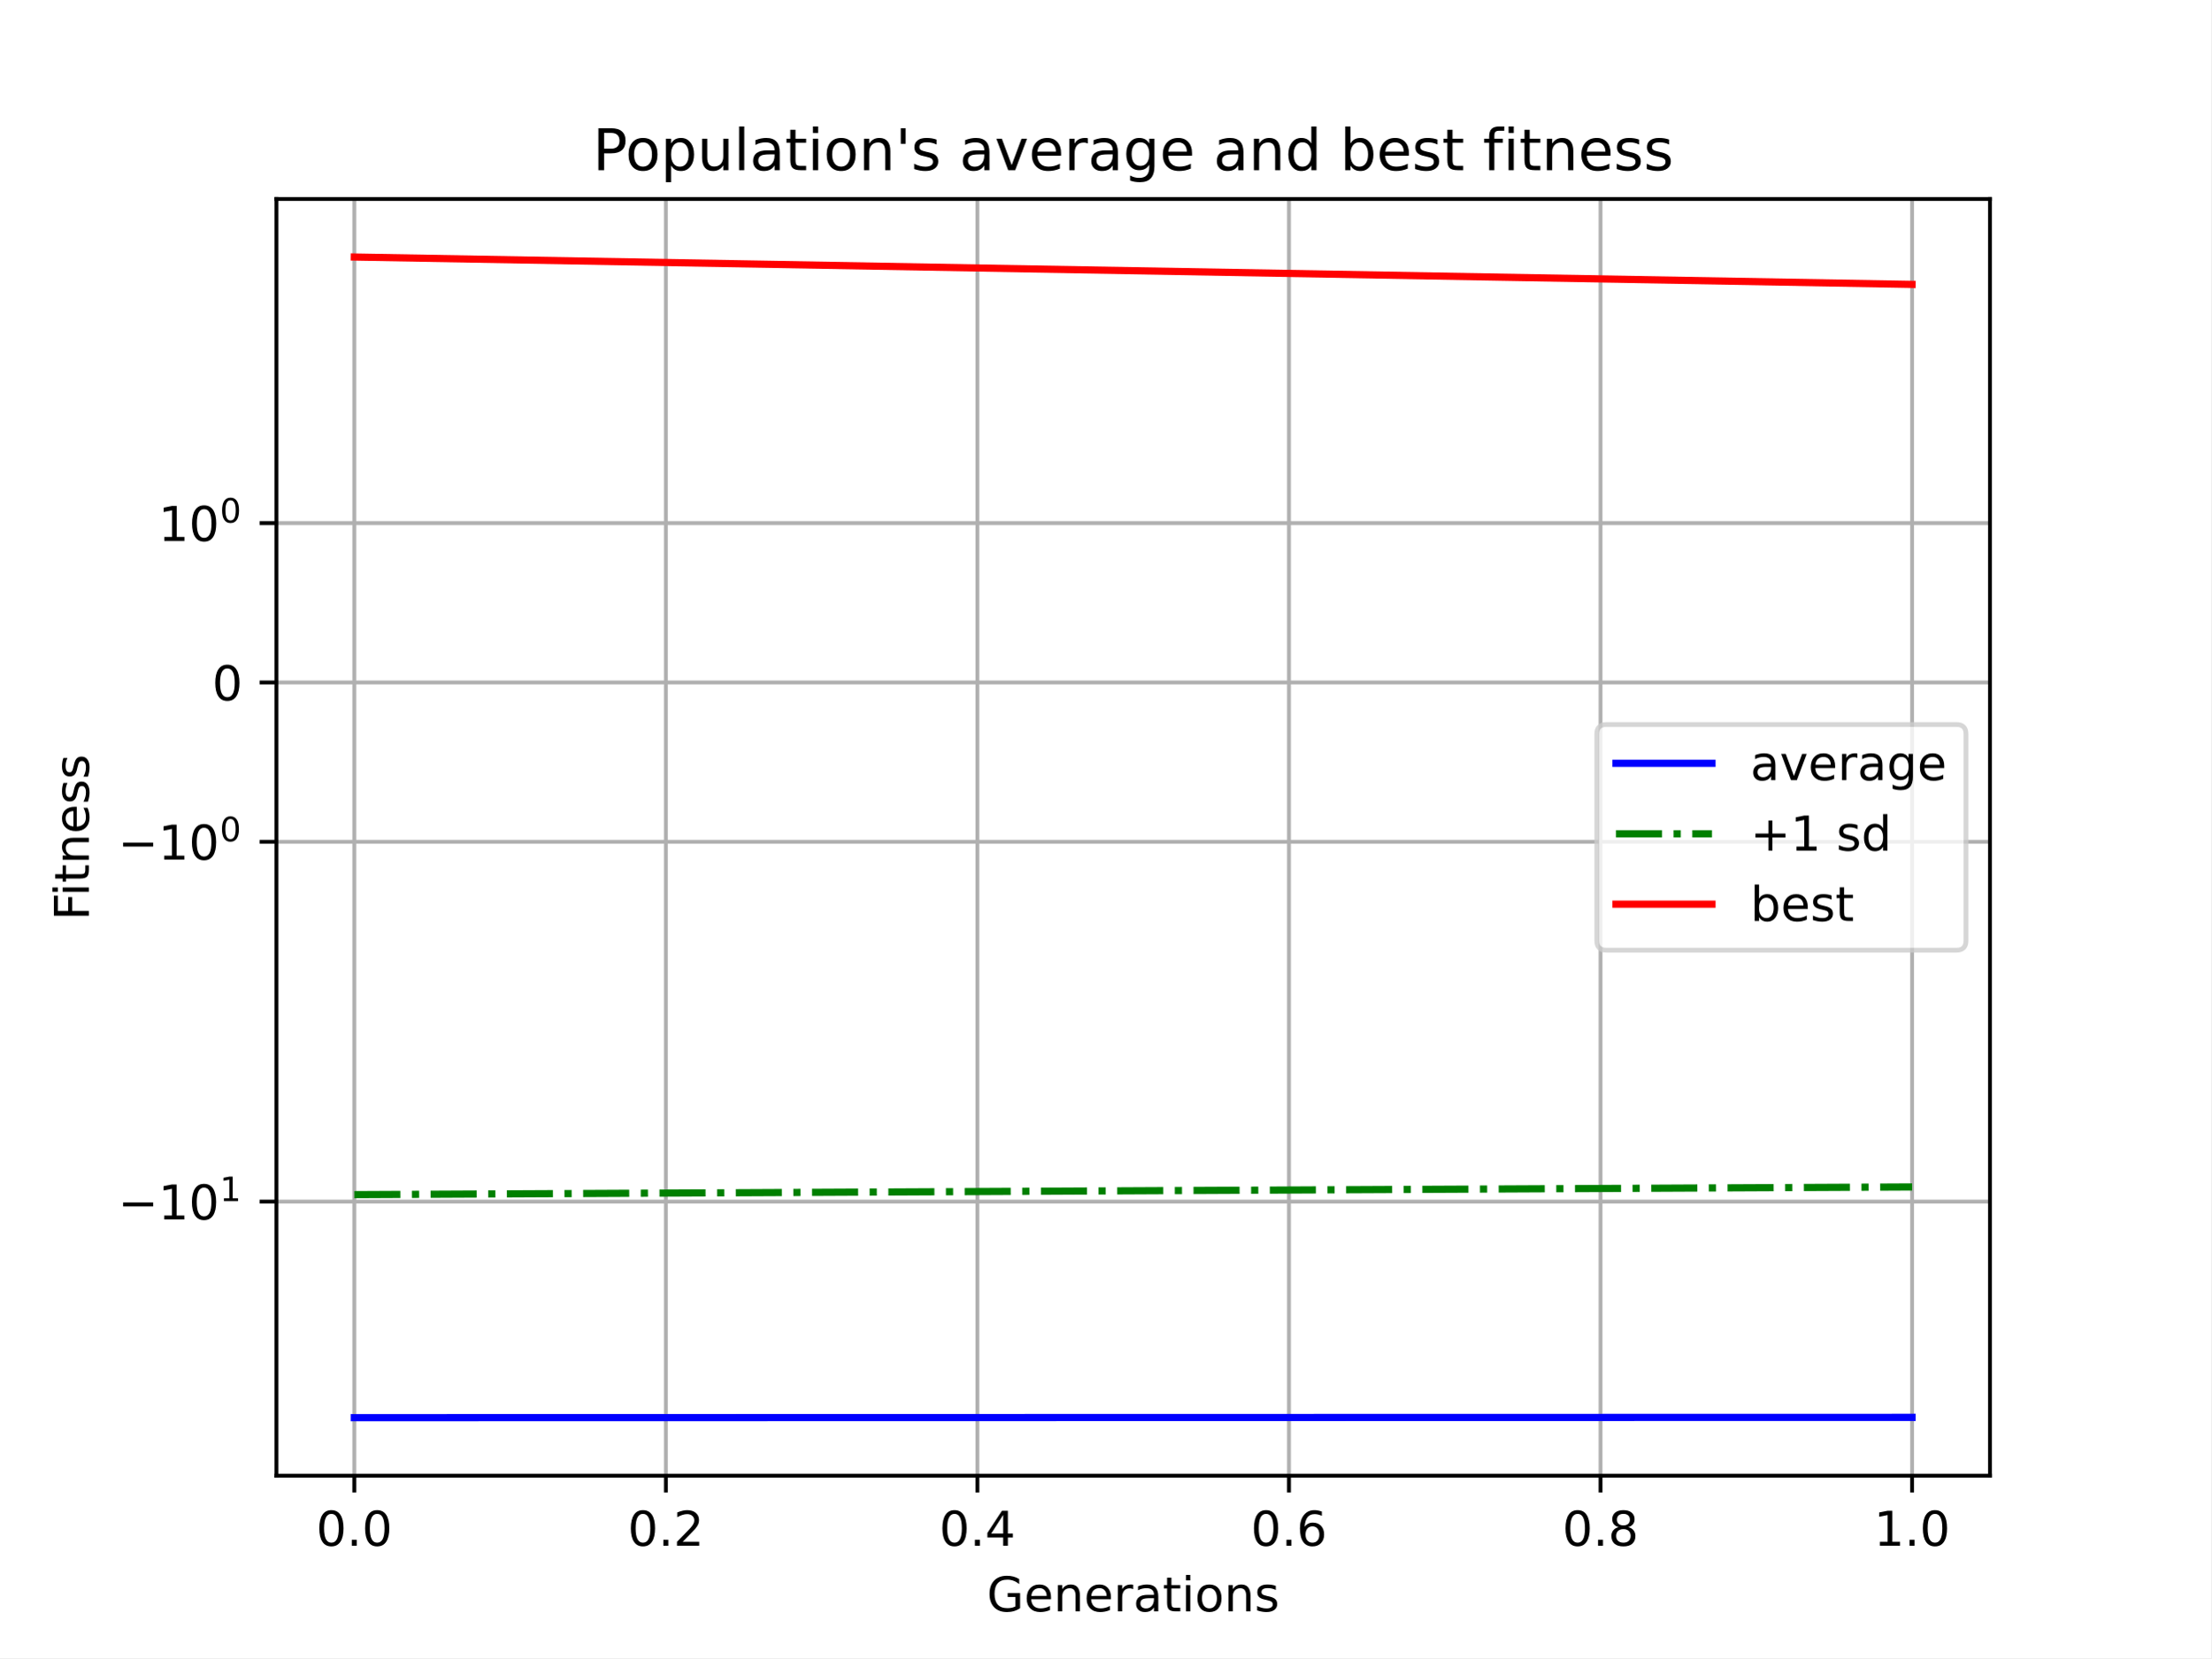
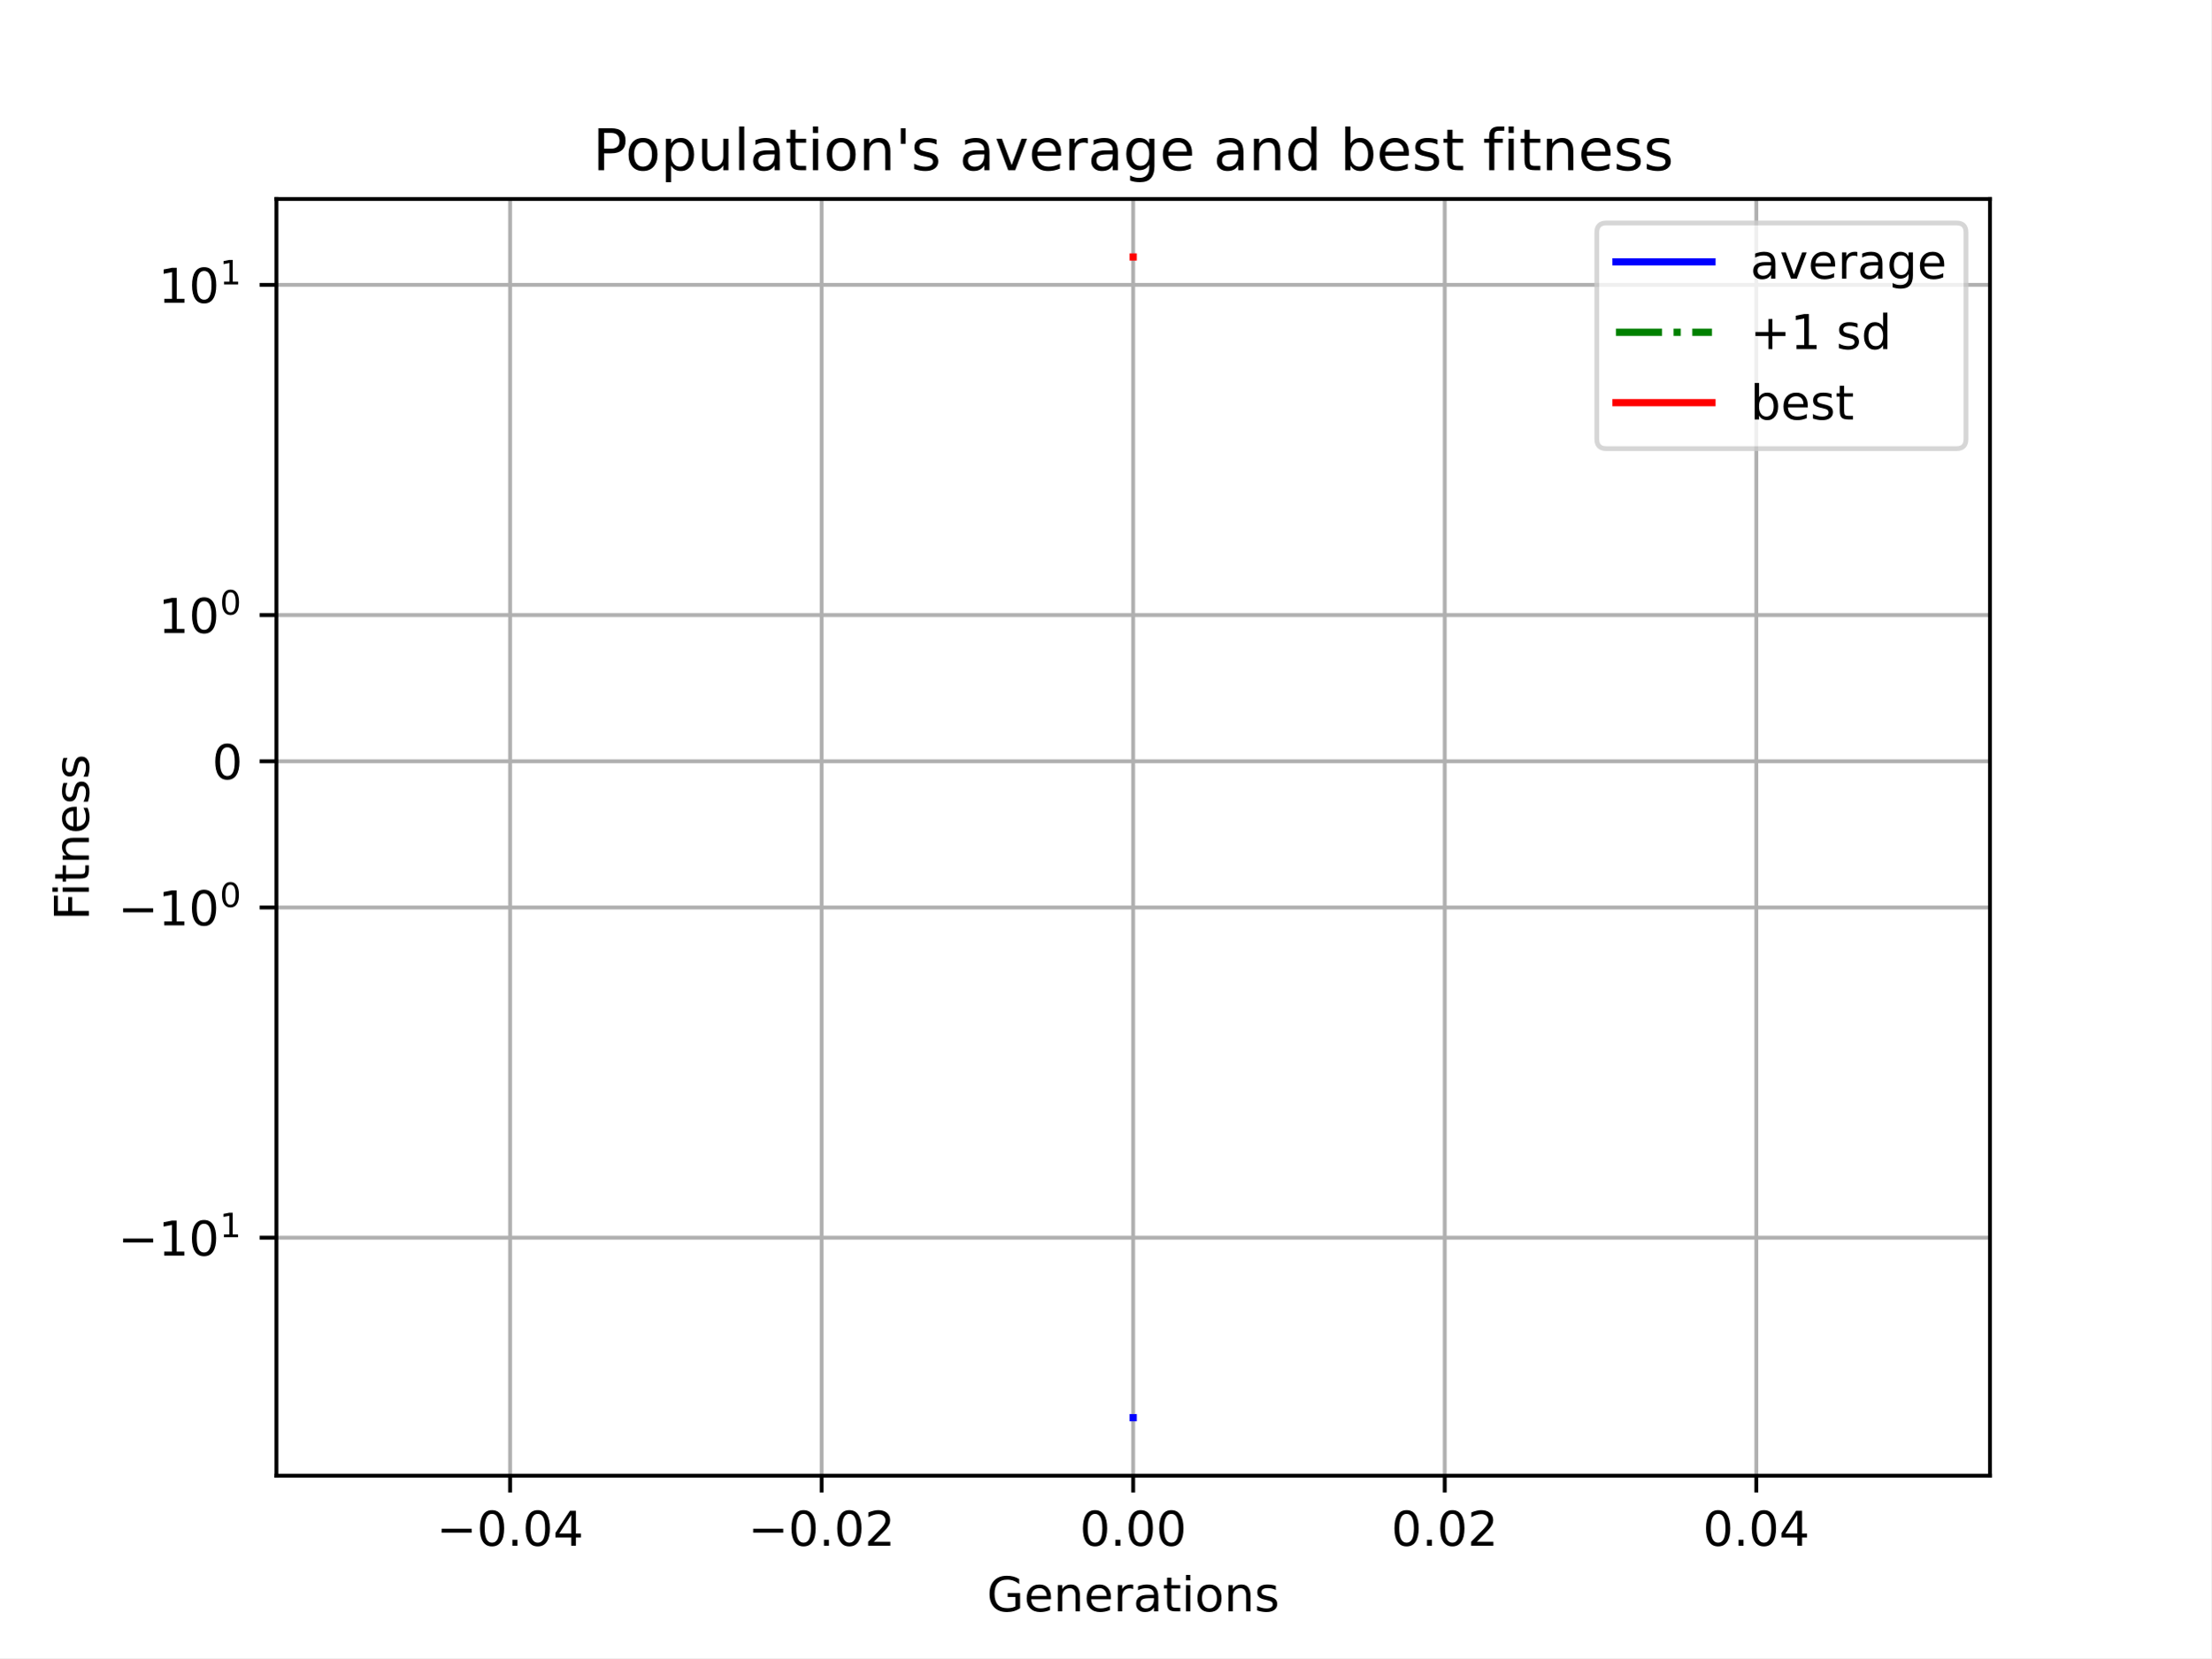
<svg xmlns="http://www.w3.org/2000/svg" xmlns:xlink="http://www.w3.org/1999/xlink" width="460.8pt" height="345.6pt" viewBox="0 0 460.8 345.6" version="1.1">
  <defs>
    <style type="text/css">*{stroke-linejoin: round; stroke-linecap: butt}</style>
  </defs>
  <g id="figure_1">
    <g id="patch_1">
      <path d="M 0 345.6  L 460.8 345.6  L 460.8 0  L 0 0  z " style="fill: #ffffff" />
    </g>
    <g id="axes_1">
      <g id="patch_2">
        <path d="M 57.6 307.584  L 414.72 307.584  L 414.72 41.472  L 57.6 41.472  z " style="fill: #ffffff" />
      </g>
      <g id="matplotlib.axis_1">
        <g id="xtick_1">
          <g id="line2d_1">
-             <path d="M 73.833 307.584  L 73.833 41.472  " clip-path="url(#p01ffe145da)" style="fill: none; stroke: #b0b0b0; stroke-width: 0.8; stroke-linecap: square" />
+             <path d="M 106.298 307.584  L 106.298 41.472  " clip-path="url(#p9c4b7f0f1d)" style="fill: none; stroke: #b0b0b0; stroke-width: 0.8; stroke-linecap: square" />
          </g>
          <g id="line2d_2">
            <defs>
-               <path id="mf931f9472b" d="M 0 0  L 0 3.5  " style="stroke: #000000; stroke-width: 0.8" />
-             </defs>
-             <g>
-               <use xlink:href="#mf931f9472b" x="73.833" y="307.584" style="stroke: #000000; stroke-width: 0.8" />
+               <path id="m806c9dfb87" d="M 0 0  L 0 3.5  " style="stroke: #000000; stroke-width: 0.8" />
+             </defs>
+             <g>
+               <use xlink:href="#m806c9dfb87" x="106.298" y="307.584" style="stroke: #000000; stroke-width: 0.8" />
            </g>
          </g>
          <g id="text_1">
-             <g transform="translate(65.88116 322.1824)scale(0.1 -0.1)">
+             <g transform="translate(90.97553 322.1824)scale(0.1 -0.1)">
              <defs>
+                 <path id="DejaVuSans-2212" d="M 678 2272  L 4684 2272  L 4684 1741  L 678 1741  L 678 2272  z " transform="scale(0.015625)" />
                <path id="DejaVuSans-30" d="M 2034 4250  Q 1547 4250 1301 3770  Q 1056 3291 1056 2328  Q 1056 1369 1301 889  Q 1547 409 2034 409  Q 2525 409 2770 889  Q 3016 1369 3016 2328  Q 3016 3291 2770 3770  Q 2525 4250 2034 4250  z M 2034 4750  Q 2819 4750 3233 4129  Q 3647 3509 3647 2328  Q 3647 1150 3233 529  Q 2819 -91 2034 -91  Q 1250 -91 836 529  Q 422 1150 422 2328  Q 422 3509 836 4129  Q 1250 4750 2034 4750  z " transform="scale(0.015625)" />
                <path id="DejaVuSans-2e" d="M 684 794  L 1344 794  L 1344 0  L 684 0  L 684 794  z " transform="scale(0.015625)" />
+                 <path id="DejaVuSans-34" d="M 2419 4116  L 825 1625  L 2419 1625  L 2419 4116  z M 2253 4666  L 3047 4666  L 3047 1625  L 3713 1625  L 3713 1100  L 3047 1100  L 3047 0  L 2419 0  L 2419 1100  L 313 1100  L 313 1709  L 2253 4666  z " transform="scale(0.015625)" />
              </defs>
+               <use xlink:href="#DejaVuSans-2212" />
+               <use xlink:href="#DejaVuSans-30" x="83.789" />
+               <use xlink:href="#DejaVuSans-2e" x="147.412" />
+               <use xlink:href="#DejaVuSans-30" x="179.199" />
+               <use xlink:href="#DejaVuSans-34" x="242.822" />
+             </g>
+           </g>
+         </g>
+         <g id="xtick_2">
+           <g id="line2d_3">
+             <path d="M 171.229 307.584  L 171.229 41.472  " clip-path="url(#p9c4b7f0f1d)" style="fill: none; stroke: #b0b0b0; stroke-width: 0.8; stroke-linecap: square" />
+           </g>
+           <g id="line2d_4">
+             <g>
+               <use xlink:href="#m806c9dfb87" x="171.229" y="307.584" style="stroke: #000000; stroke-width: 0.8" />
+             </g>
+           </g>
+           <g id="text_2">
+             <g transform="translate(155.9064 322.1824)scale(0.1 -0.1)">
+               <defs>
+                 <path id="DejaVuSans-32" d="M 1228 531  L 3431 531  L 3431 0  L 469 0  L 469 531  Q 828 903 1448 1529  Q 2069 2156 2228 2338  Q 2531 2678 2651 2914  Q 2772 3150 2772 3378  Q 2772 3750 2511 3984  Q 2250 4219 1831 4219  Q 1534 4219 1204 4116  Q 875 4013 500 3803  L 500 4441  Q 881 4594 1212 4672  Q 1544 4750 1819 4750  Q 2544 4750 2975 4387  Q 3406 4025 3406 3419  Q 3406 3131 3298 2873  Q 3191 2616 2906 2266  Q 2828 2175 2409 1742  Q 1991 1309 1228 531  z " transform="scale(0.015625)" />
+               </defs>
+               <use xlink:href="#DejaVuSans-2212" />
+               <use xlink:href="#DejaVuSans-30" x="83.789" />
+               <use xlink:href="#DejaVuSans-2e" x="147.412" />
+               <use xlink:href="#DejaVuSans-30" x="179.199" />
+               <use xlink:href="#DejaVuSans-32" x="242.822" />
+             </g>
+           </g>
+         </g>
+         <g id="xtick_3">
+           <g id="line2d_5">
+             <path d="M 236.16 307.584  L 236.16 41.472  " clip-path="url(#p9c4b7f0f1d)" style="fill: none; stroke: #b0b0b0; stroke-width: 0.8; stroke-linecap: square" />
+           </g>
+           <g id="line2d_6">
+             <g>
+               <use xlink:href="#m806c9dfb87" x="236.16" y="307.584" style="stroke: #000000; stroke-width: 0.8" />
+             </g>
+           </g>
+           <g id="text_3">
+             <g transform="translate(225.0272 322.1824)scale(0.1 -0.1)">
              <use xlink:href="#DejaVuSans-30" />
              <use xlink:href="#DejaVuSans-2e" x="63.623" />
              <use xlink:href="#DejaVuSans-30" x="95.41" />
-             </g>
-           </g>
-         </g>
-         <g id="xtick_2">
-           <g id="line2d_3">
-             <path d="M 138.764 307.584  L 138.764 41.472  " clip-path="url(#p01ffe145da)" style="fill: none; stroke: #b0b0b0; stroke-width: 0.8; stroke-linecap: square" />
-           </g>
-           <g id="line2d_4">
-             <g>
-               <use xlink:href="#mf931f9472b" x="138.764" y="307.584" style="stroke: #000000; stroke-width: 0.8" />
-             </g>
-           </g>
-           <g id="text_2">
-             <g transform="translate(130.8121 322.1824)scale(0.1 -0.1)">
-               <defs>
-                 <path id="DejaVuSans-32" d="M 1228 531  L 3431 531  L 3431 0  L 469 0  L 469 531  Q 828 903 1448 1529  Q 2069 2156 2228 2338  Q 2531 2678 2651 2914  Q 2772 3150 2772 3378  Q 2772 3750 2511 3984  Q 2250 4219 1831 4219  Q 1534 4219 1204 4116  Q 875 4013 500 3803  L 500 4441  Q 881 4594 1212 4672  Q 1544 4750 1819 4750  Q 2544 4750 2975 4387  Q 3406 4025 3406 3419  Q 3406 3131 3298 2873  Q 3191 2616 2906 2266  Q 2828 2175 2409 1742  Q 1991 1309 1228 531  z " transform="scale(0.015625)" />
-               </defs>
+               <use xlink:href="#DejaVuSans-30" x="159.033" />
+             </g>
+           </g>
+         </g>
+         <g id="xtick_4">
+           <g id="line2d_7">
+             <path d="M 301.091 307.584  L 301.091 41.472  " clip-path="url(#p9c4b7f0f1d)" style="fill: none; stroke: #b0b0b0; stroke-width: 0.8; stroke-linecap: square" />
+           </g>
+           <g id="line2d_8">
+             <g>
+               <use xlink:href="#m806c9dfb87" x="301.091" y="307.584" style="stroke: #000000; stroke-width: 0.8" />
+             </g>
+           </g>
+           <g id="text_4">
+             <g transform="translate(289.9581 322.1824)scale(0.1 -0.1)">
              <use xlink:href="#DejaVuSans-30" />
              <use xlink:href="#DejaVuSans-2e" x="63.623" />
-               <use xlink:href="#DejaVuSans-32" x="95.41" />
-             </g>
-           </g>
-         </g>
-         <g id="xtick_3">
-           <g id="line2d_5">
-             <path d="M 203.695 307.584  L 203.695 41.472  " clip-path="url(#p01ffe145da)" style="fill: none; stroke: #b0b0b0; stroke-width: 0.8; stroke-linecap: square" />
-           </g>
-           <g id="line2d_6">
-             <g>
-               <use xlink:href="#mf931f9472b" x="203.695" y="307.584" style="stroke: #000000; stroke-width: 0.8" />
-             </g>
-           </g>
-           <g id="text_3">
-             <g transform="translate(195.743 322.1824)scale(0.1 -0.1)">
-               <defs>
-                 <path id="DejaVuSans-34" d="M 2419 4116  L 825 1625  L 2419 1625  L 2419 4116  z M 2253 4666  L 3047 4666  L 3047 1625  L 3713 1625  L 3713 1100  L 3047 1100  L 3047 0  L 2419 0  L 2419 1100  L 313 1100  L 313 1709  L 2253 4666  z " transform="scale(0.015625)" />
-               </defs>
+               <use xlink:href="#DejaVuSans-30" x="95.41" />
+               <use xlink:href="#DejaVuSans-32" x="159.033" />
+             </g>
+           </g>
+         </g>
+         <g id="xtick_5">
+           <g id="line2d_9">
+             <path d="M 366.022 307.584  L 366.022 41.472  " clip-path="url(#p9c4b7f0f1d)" style="fill: none; stroke: #b0b0b0; stroke-width: 0.8; stroke-linecap: square" />
+           </g>
+           <g id="line2d_10">
+             <g>
+               <use xlink:href="#m806c9dfb87" x="366.022" y="307.584" style="stroke: #000000; stroke-width: 0.8" />
+             </g>
+           </g>
+           <g id="text_5">
+             <g transform="translate(354.889 322.1824)scale(0.1 -0.1)">
              <use xlink:href="#DejaVuSans-30" />
              <use xlink:href="#DejaVuSans-2e" x="63.623" />
-               <use xlink:href="#DejaVuSans-34" x="95.41" />
-             </g>
-           </g>
-         </g>
-         <g id="xtick_4">
-           <g id="line2d_7">
-             <path d="M 268.625 307.584  L 268.625 41.472  " clip-path="url(#p01ffe145da)" style="fill: none; stroke: #b0b0b0; stroke-width: 0.8; stroke-linecap: square" />
-           </g>
-           <g id="line2d_8">
-             <g>
-               <use xlink:href="#mf931f9472b" x="268.625" y="307.584" style="stroke: #000000; stroke-width: 0.8" />
-             </g>
-           </g>
-           <g id="text_4">
-             <g transform="translate(260.6739 322.1824)scale(0.1 -0.1)">
-               <defs>
-                 <path id="DejaVuSans-36" d="M 2113 2584  Q 1688 2584 1439 2293  Q 1191 2003 1191 1497  Q 1191 994 1439 701  Q 1688 409 2113 409  Q 2538 409 2786 701  Q 3034 994 3034 1497  Q 3034 2003 2786 2293  Q 2538 2584 2113 2584  z M 3366 4563  L 3366 3988  Q 3128 4100 2886 4159  Q 2644 4219 2406 4219  Q 1781 4219 1451 3797  Q 1122 3375 1075 2522  Q 1259 2794 1537 2939  Q 1816 3084 2150 3084  Q 2853 3084 3261 2657  Q 3669 2231 3669 1497  Q 3669 778 3244 343  Q 2819 -91 2113 -91  Q 1303 -91 875 529  Q 447 1150 447 2328  Q 447 3434 972 4092  Q 1497 4750 2381 4750  Q 2619 4750 2861 4703  Q 3103 4656 3366 4563  z " transform="scale(0.015625)" />
-               </defs>
-               <use xlink:href="#DejaVuSans-30" />
-               <use xlink:href="#DejaVuSans-2e" x="63.623" />
-               <use xlink:href="#DejaVuSans-36" x="95.41" />
-             </g>
-           </g>
-         </g>
-         <g id="xtick_5">
-           <g id="line2d_9">
-             <path d="M 333.556 307.584  L 333.556 41.472  " clip-path="url(#p01ffe145da)" style="fill: none; stroke: #b0b0b0; stroke-width: 0.8; stroke-linecap: square" />
-           </g>
-           <g id="line2d_10">
-             <g>
-               <use xlink:href="#mf931f9472b" x="333.556" y="307.584" style="stroke: #000000; stroke-width: 0.8" />
-             </g>
-           </g>
-           <g id="text_5">
-             <g transform="translate(325.6048 322.1824)scale(0.1 -0.1)">
-               <defs>
-                 <path id="DejaVuSans-38" d="M 2034 2216  Q 1584 2216 1326 1975  Q 1069 1734 1069 1313  Q 1069 891 1326 650  Q 1584 409 2034 409  Q 2484 409 2743 651  Q 3003 894 3003 1313  Q 3003 1734 2745 1975  Q 2488 2216 2034 2216  z M 1403 2484  Q 997 2584 770 2862  Q 544 3141 544 3541  Q 544 4100 942 4425  Q 1341 4750 2034 4750  Q 2731 4750 3128 4425  Q 3525 4100 3525 3541  Q 3525 3141 3298 2862  Q 3072 2584 2669 2484  Q 3125 2378 3379 2068  Q 3634 1759 3634 1313  Q 3634 634 3220 271  Q 2806 -91 2034 -91  Q 1263 -91 848 271  Q 434 634 434 1313  Q 434 1759 690 2068  Q 947 2378 1403 2484  z M 1172 3481  Q 1172 3119 1398 2916  Q 1625 2713 2034 2713  Q 2441 2713 2670 2916  Q 2900 3119 2900 3481  Q 2900 3844 2670 4047  Q 2441 4250 2034 4250  Q 1625 4250 1398 4047  Q 1172 3844 1172 3481  z " transform="scale(0.015625)" />
-               </defs>
-               <use xlink:href="#DejaVuSans-30" />
-               <use xlink:href="#DejaVuSans-2e" x="63.623" />
-               <use xlink:href="#DejaVuSans-38" x="95.41" />
-             </g>
-           </g>
-         </g>
-         <g id="xtick_6">
-           <g id="line2d_11">
-             <path d="M 398.487 307.584  L 398.487 41.472  " clip-path="url(#p01ffe145da)" style="fill: none; stroke: #b0b0b0; stroke-width: 0.8; stroke-linecap: square" />
-           </g>
-           <g id="line2d_12">
-             <g>
-               <use xlink:href="#mf931f9472b" x="398.487" y="307.584" style="stroke: #000000; stroke-width: 0.8" />
-             </g>
-           </g>
-           <g id="text_6">
-             <g transform="translate(390.5357 322.1824)scale(0.1 -0.1)">
-               <defs>
-                 <path id="DejaVuSans-31" d="M 794 531  L 1825 531  L 1825 4091  L 703 3866  L 703 4441  L 1819 4666  L 2450 4666  L 2450 531  L 3481 531  L 3481 0  L 794 0  L 794 531  z " transform="scale(0.015625)" />
-               </defs>
-               <use xlink:href="#DejaVuSans-31" />
-               <use xlink:href="#DejaVuSans-2e" x="63.623" />
              <use xlink:href="#DejaVuSans-30" x="95.41" />
-             </g>
-           </g>
-         </g>
-         <g id="text_7">
+               <use xlink:href="#DejaVuSans-34" x="159.033" />
+             </g>
+           </g>
+         </g>
+         <g id="text_6">
          <g transform="translate(205.6623 335.8606)scale(0.1 -0.1)">
            <defs>
              <path id="DejaVuSans-47" d="M 3809 666  L 3809 1919  L 2778 1919  L 2778 2438  L 4434 2438  L 4434 434  Q 4069 175 3628 42  Q 3188 -91 2688 -91  Q 1594 -91 976 548  Q 359 1188 359 2328  Q 359 3472 976 4111  Q 1594 4750 2688 4750  Q 3144 4750 3555 4637  Q 3966 4525 4313 4306  L 4313 3634  Q 3963 3931 3569 4081  Q 3175 4231 2741 4231  Q 1884 4231 1454 3753  Q 1025 3275 1025 2328  Q 1025 1384 1454 906  Q 1884 428 2741 428  Q 3075 428 3337 486  Q 3600 544 3809 666  z " transform="scale(0.015625)" />
              <path id="DejaVuSans-65" d="M 3597 1894  L 3597 1613  L 953 1613  Q 991 1019 1311 708  Q 1631 397 2203 397  Q 2534 397 2845 478  Q 3156 559 3463 722  L 3463 178  Q 3153 47 2828 -22  Q 2503 -91 2169 -91  Q 1331 -91 842 396  Q 353 884 353 1716  Q 353 2575 817 3079  Q 1281 3584 2069 3584  Q 2775 3584 3186 3129  Q 3597 2675 3597 1894  z M 3022 2063  Q 3016 2534 2758 2815  Q 2500 3097 2075 3097  Q 1594 3097 1305 2825  Q 1016 2553 972 2059  L 3022 2063  z " transform="scale(0.015625)" />
              <path id="DejaVuSans-6e" d="M 3513 2113  L 3513 0  L 2938 0  L 2938 2094  Q 2938 2591 2744 2837  Q 2550 3084 2163 3084  Q 1697 3084 1428 2787  Q 1159 2491 1159 1978  L 1159 0  L 581 0  L 581 3500  L 1159 3500  L 1159 2956  Q 1366 3272 1645 3428  Q 1925 3584 2291 3584  Q 2894 3584 3203 3211  Q 3513 2838 3513 2113  z " transform="scale(0.015625)" />
              <path id="DejaVuSans-72" d="M 2631 2963  Q 2534 3019 2420 3045  Q 2306 3072 2169 3072  Q 1681 3072 1420 2755  Q 1159 2438 1159 1844  L 1159 0  L 581 0  L 581 3500  L 1159 3500  L 1159 2956  Q 1341 3275 1631 3429  Q 1922 3584 2338 3584  Q 2397 3584 2469 3576  Q 2541 3569 2628 3553  L 2631 2963  z " transform="scale(0.015625)" />
              <path id="DejaVuSans-61" d="M 2194 1759  Q 1497 1759 1228 1600  Q 959 1441 959 1056  Q 959 750 1161 570  Q 1363 391 1709 391  Q 2188 391 2477 730  Q 2766 1069 2766 1631  L 2766 1759  L 2194 1759  z M 3341 1997  L 3341 0  L 2766 0  L 2766 531  Q 2569 213 2275 61  Q 1981 -91 1556 -91  Q 1019 -91 701 211  Q 384 513 384 1019  Q 384 1609 779 1909  Q 1175 2209 1959 2209  L 2766 2209  L 2766 2266  Q 2766 2663 2505 2880  Q 2244 3097 1772 3097  Q 1472 3097 1187 3025  Q 903 2953 641 2809  L 641 3341  Q 956 3463 1253 3523  Q 1550 3584 1831 3584  Q 2591 3584 2966 3190  Q 3341 2797 3341 1997  z " transform="scale(0.015625)" />
              <path id="DejaVuSans-74" d="M 1172 4494  L 1172 3500  L 2356 3500  L 2356 3053  L 1172 3053  L 1172 1153  Q 1172 725 1289 603  Q 1406 481 1766 481  L 2356 481  L 2356 0  L 1766 0  Q 1100 0 847 248  Q 594 497 594 1153  L 594 3053  L 172 3053  L 172 3500  L 594 3500  L 594 4494  L 1172 4494  z " transform="scale(0.015625)" />
              <path id="DejaVuSans-69" d="M 603 3500  L 1178 3500  L 1178 0  L 603 0  L 603 3500  z M 603 4863  L 1178 4863  L 1178 4134  L 603 4134  L 603 4863  z " transform="scale(0.015625)" />
              <path id="DejaVuSans-6f" d="M 1959 3097  Q 1497 3097 1228 2736  Q 959 2375 959 1747  Q 959 1119 1226 758  Q 1494 397 1959 397  Q 2419 397 2687 759  Q 2956 1122 2956 1747  Q 2956 2369 2687 2733  Q 2419 3097 1959 3097  z M 1959 3584  Q 2709 3584 3137 3096  Q 3566 2609 3566 1747  Q 3566 888 3137 398  Q 2709 -91 1959 -91  Q 1206 -91 779 398  Q 353 888 353 1747  Q 353 2609 779 3096  Q 1206 3584 1959 3584  z " transform="scale(0.015625)" />
              <path id="DejaVuSans-73" d="M 2834 3397  L 2834 2853  Q 2591 2978 2328 3040  Q 2066 3103 1784 3103  Q 1356 3103 1142 2972  Q 928 2841 928 2578  Q 928 2378 1081 2264  Q 1234 2150 1697 2047  L 1894 2003  Q 2506 1872 2764 1633  Q 3022 1394 3022 966  Q 3022 478 2636 193  Q 2250 -91 1575 -91  Q 1294 -91 989 -36  Q 684 19 347 128  L 347 722  Q 666 556 975 473  Q 1284 391 1588 391  Q 1994 391 2212 530  Q 2431 669 2431 922  Q 2431 1156 2273 1281  Q 2116 1406 1581 1522  L 1381 1569  Q 847 1681 609 1914  Q 372 2147 372 2553  Q 372 3047 722 3315  Q 1072 3584 1716 3584  Q 2034 3584 2315 3537  Q 2597 3491 2834 3397  z " transform="scale(0.015625)" />
            </defs>
            <use xlink:href="#DejaVuSans-47" />
            <use xlink:href="#DejaVuSans-65" x="77.49" />
            <use xlink:href="#DejaVuSans-6e" x="139.014" />
            <use xlink:href="#DejaVuSans-65" x="202.393" />
            <use xlink:href="#DejaVuSans-72" x="263.916" />
            <use xlink:href="#DejaVuSans-61" x="305.029" />
            <use xlink:href="#DejaVuSans-74" x="366.309" />
            <use xlink:href="#DejaVuSans-69" x="405.518" />
            <use xlink:href="#DejaVuSans-6f" x="433.301" />
            <use xlink:href="#DejaVuSans-6e" x="494.482" />
            <use xlink:href="#DejaVuSans-73" x="557.861" />
          </g>
        </g>
      </g>
      <g id="matplotlib.axis_2">
        <g id="ytick_1">
-           <g id="line2d_13">
-             <path d="M 57.6 250.447  L 414.72 250.447  " clip-path="url(#p01ffe145da)" style="fill: none; stroke: #b0b0b0; stroke-width: 0.8; stroke-linecap: square" />
-           </g>
-           <g id="line2d_14">
-             <defs>
-               <path id="md097da9b59" d="M 0 0  L -3.5 0  " style="stroke: #000000; stroke-width: 0.8" />
-             </defs>
-             <g>
-               <use xlink:href="#md097da9b59" x="57.6" y="250.447" style="stroke: #000000; stroke-width: 0.8" />
-             </g>
-           </g>
-           <g id="text_8">
-             <g transform="translate(24.6 254.2466)scale(0.1 -0.1)">
+           <g id="line2d_11">
+             <path d="M 57.6 257.974  L 414.72 257.974  " clip-path="url(#p9c4b7f0f1d)" style="fill: none; stroke: #b0b0b0; stroke-width: 0.8; stroke-linecap: square" />
+           </g>
+           <g id="line2d_12">
+             <defs>
+               <path id="mb91ea612fd" d="M 0 0  L -3.5 0  " style="stroke: #000000; stroke-width: 0.8" />
+             </defs>
+             <g>
+               <use xlink:href="#mb91ea612fd" x="57.6" y="257.974" style="stroke: #000000; stroke-width: 0.8" />
+             </g>
+           </g>
+           <g id="text_7">
+             <g transform="translate(24.6 261.7728)scale(0.1 -0.1)">
              <defs>
-                 <path id="DejaVuSans-2212" d="M 678 2272  L 4684 2272  L 4684 1741  L 678 1741  L 678 2272  z " transform="scale(0.015625)" />
+                 <path id="DejaVuSans-31" d="M 794 531  L 1825 531  L 1825 4091  L 703 3866  L 703 4441  L 1819 4666  L 2450 4666  L 2450 531  L 3481 531  L 3481 0  L 794 0  L 794 531  z " transform="scale(0.015625)" />
              </defs>
              <use xlink:href="#DejaVuSans-2212" transform="translate(0 0.684375)" />
              <use xlink:href="#DejaVuSans-31" transform="translate(83.78906 0.684375)" />
              <use xlink:href="#DejaVuSans-30" transform="translate(147.4121 0.684375)" />
              <use xlink:href="#DejaVuSans-31" transform="translate(211.9922 38.96563)scale(0.7)" />
            </g>
          </g>
        </g>
        <g id="ytick_2">
-           <g id="line2d_15">
-             <path d="M 57.6 175.45  L 414.72 175.45  " clip-path="url(#p01ffe145da)" style="fill: none; stroke: #b0b0b0; stroke-width: 0.8; stroke-linecap: square" />
-           </g>
-           <g id="line2d_16">
-             <g>
-               <use xlink:href="#md097da9b59" x="57.6" y="175.45" style="stroke: #000000; stroke-width: 0.8" />
-             </g>
-           </g>
-           <g id="text_9">
-             <g transform="translate(24.6 179.2491)scale(0.1 -0.1)">
+           <g id="line2d_13">
+             <path d="M 57.6 189.151  L 414.72 189.151  " clip-path="url(#p9c4b7f0f1d)" style="fill: none; stroke: #b0b0b0; stroke-width: 0.8; stroke-linecap: square" />
+           </g>
+           <g id="line2d_14">
+             <g>
+               <use xlink:href="#mb91ea612fd" x="57.6" y="189.151" style="stroke: #000000; stroke-width: 0.8" />
+             </g>
+           </g>
+           <g id="text_8">
+             <g transform="translate(24.6 192.9501)scale(0.1 -0.1)">
              <use xlink:href="#DejaVuSans-2212" transform="translate(0 0.765625)" />
              <use xlink:href="#DejaVuSans-31" transform="translate(83.78906 0.765625)" />
              <use xlink:href="#DejaVuSans-30" transform="translate(147.4121 0.765625)" />
              <use xlink:href="#DejaVuSans-30" transform="translate(211.9922 39.04688)scale(0.7)" />
            </g>
          </g>
        </g>
        <g id="ytick_3">
+           <g id="line2d_15">
+             <path d="M 57.6 158.673  L 414.72 158.673  " clip-path="url(#p9c4b7f0f1d)" style="fill: none; stroke: #b0b0b0; stroke-width: 0.8; stroke-linecap: square" />
+           </g>
+           <g id="line2d_16">
+             <g>
+               <use xlink:href="#mb91ea612fd" x="57.6" y="158.673" style="stroke: #000000; stroke-width: 0.8" />
+             </g>
+           </g>
+           <g id="text_9">
+             <g transform="translate(44.2 162.4726)scale(0.1 -0.1)">
+               <use xlink:href="#DejaVuSans-30" transform="translate(0 0.78125)" />
+             </g>
+           </g>
+         </g>
+         <g id="ytick_4">
          <g id="line2d_17">
-             <path d="M 57.6 142.238  L 414.72 142.238  " clip-path="url(#p01ffe145da)" style="fill: none; stroke: #b0b0b0; stroke-width: 0.8; stroke-linecap: square" />
+             <path d="M 57.6 128.196  L 414.72 128.196  " clip-path="url(#p9c4b7f0f1d)" style="fill: none; stroke: #b0b0b0; stroke-width: 0.8; stroke-linecap: square" />
          </g>
          <g id="line2d_18">
            <g>
-               <use xlink:href="#md097da9b59" x="57.6" y="142.238" style="stroke: #000000; stroke-width: 0.8" />
+               <use xlink:href="#mb91ea612fd" x="57.6" y="128.196" style="stroke: #000000; stroke-width: 0.8" />
            </g>
          </g>
          <g id="text_10">
-             <g transform="translate(44.2 146.0372)scale(0.1 -0.1)">
-               <use xlink:href="#DejaVuSans-30" transform="translate(0 0.78125)" />
-             </g>
-           </g>
-         </g>
-         <g id="ytick_4">
-           <g id="line2d_19">
-             <path d="M 57.6 109.026  L 414.72 109.026  " clip-path="url(#p01ffe145da)" style="fill: none; stroke: #b0b0b0; stroke-width: 0.8; stroke-linecap: square" />
-           </g>
-           <g id="line2d_20">
-             <g>
-               <use xlink:href="#md097da9b59" x="57.6" y="109.026" style="stroke: #000000; stroke-width: 0.8" />
-             </g>
-           </g>
-           <g id="text_11">
-             <g transform="translate(33 112.8252)scale(0.1 -0.1)">
+             <g transform="translate(33 131.9951)scale(0.1 -0.1)">
              <use xlink:href="#DejaVuSans-31" transform="translate(0 0.765625)" />
              <use xlink:href="#DejaVuSans-30" transform="translate(63.62305 0.765625)" />
              <use xlink:href="#DejaVuSans-30" transform="translate(128.2031 39.04688)scale(0.7)" />
+             </g>
+           </g>
+         </g>
+         <g id="ytick_5">
+           <g id="line2d_19">
+             <path d="M 57.6 59.373  L 414.72 59.373  " clip-path="url(#p9c4b7f0f1d)" style="fill: none; stroke: #b0b0b0; stroke-width: 0.8; stroke-linecap: square" />
+           </g>
+           <g id="line2d_20">
+             <g>
+               <use xlink:href="#mb91ea612fd" x="57.6" y="59.373" style="stroke: #000000; stroke-width: 0.8" />
+             </g>
+           </g>
+           <g id="text_11">
+             <g transform="translate(33 63.17246)scale(0.1 -0.1)">
+               <use xlink:href="#DejaVuSans-31" transform="translate(0 0.684375)" />
+               <use xlink:href="#DejaVuSans-30" transform="translate(63.62305 0.684375)" />
+               <use xlink:href="#DejaVuSans-31" transform="translate(128.2031 38.96563)scale(0.7)" />
            </g>
          </g>
        </g>
        <g id="text_12">
          <g transform="translate(18.52031 191.8452)rotate(-90)scale(0.1 -0.1)">
            <defs>
              <path id="DejaVuSans-46" d="M 628 4666  L 3309 4666  L 3309 4134  L 1259 4134  L 1259 2759  L 3109 2759  L 3109 2228  L 1259 2228  L 1259 0  L 628 0  L 628 4666  z " transform="scale(0.015625)" />
            </defs>
            <use xlink:href="#DejaVuSans-46" />
            <use xlink:href="#DejaVuSans-69" x="50.27" />
            <use xlink:href="#DejaVuSans-74" x="78.053" />
            <use xlink:href="#DejaVuSans-6e" x="117.262" />
            <use xlink:href="#DejaVuSans-65" x="180.641" />
            <use xlink:href="#DejaVuSans-73" x="242.164" />
            <use xlink:href="#DejaVuSans-73" x="294.264" />
          </g>
        </g>
      </g>
      <g id="line2d_21">
-         <path d="M 73.833 295.488  L 398.487 295.422  " clip-path="url(#p01ffe145da)" style="fill: none; stroke: #0000ff; stroke-width: 1.5; stroke-linecap: square" />
+         <path d="M 236.16 295.488  " clip-path="url(#p9c4b7f0f1d)" style="fill: none; stroke: #0000ff; stroke-width: 1.5; stroke-linecap: square" />
      </g>
      <g id="line2d_22">
-         <path d="M 73.833 249  L 398.487 247.4  " clip-path="url(#p01ffe145da)" style="fill: none; stroke-dasharray: 9.6,2.4,1.5,2.4; stroke-dashoffset: 0; stroke: #008000; stroke-width: 1.5" />
+         <path d="M 236.16 97.059  " clip-path="url(#p9c4b7f0f1d)" style="fill: none; stroke-dasharray: 9.6,2.4,1.5,2.4; stroke-dashoffset: 0; stroke: #008000; stroke-width: 1.5" />
      </g>
      <g id="line2d_23">
-         <path d="M 73.833 53.568  L 398.487 59.273  " clip-path="url(#p01ffe145da)" style="fill: none; stroke: #ff0000; stroke-width: 1.5; stroke-linecap: square" />
+         <path d="M 236.16 53.568  " clip-path="url(#p9c4b7f0f1d)" style="fill: none; stroke: #ff0000; stroke-width: 1.5; stroke-linecap: square" />
      </g>
      <g id="patch_3">
        <path d="M 57.6 307.584  L 57.6 41.472  " style="fill: none; stroke: #000000; stroke-width: 0.8; stroke-linejoin: miter; stroke-linecap: square" />
      </g>
      <g id="patch_4">
        <path d="M 414.72 307.584  L 414.72 41.472  " style="fill: none; stroke: #000000; stroke-width: 0.8; stroke-linejoin: miter; stroke-linecap: square" />
      </g>
      <g id="patch_5">
        <path d="M 57.6 307.584  L 414.72 307.584  " style="fill: none; stroke: #000000; stroke-width: 0.8; stroke-linejoin: miter; stroke-linecap: square" />
      </g>
      <g id="patch_6">
        <path d="M 57.6 41.472  L 414.72 41.472  " style="fill: none; stroke: #000000; stroke-width: 0.8; stroke-linejoin: miter; stroke-linecap: square" />
      </g>
      <g id="text_13">
        <g transform="translate(123.5297 35.472)scale(0.12 -0.12)">
          <defs>
            <path id="DejaVuSans-50" d="M 1259 4147  L 1259 2394  L 2053 2394  Q 2494 2394 2734 2622  Q 2975 2850 2975 3272  Q 2975 3691 2734 3919  Q 2494 4147 2053 4147  L 1259 4147  z M 628 4666  L 2053 4666  Q 2838 4666 3239 4311  Q 3641 3956 3641 3272  Q 3641 2581 3239 2228  Q 2838 1875 2053 1875  L 1259 1875  L 1259 0  L 628 0  L 628 4666  z " transform="scale(0.015625)" />
            <path id="DejaVuSans-70" d="M 1159 525  L 1159 -1331  L 581 -1331  L 581 3500  L 1159 3500  L 1159 2969  Q 1341 3281 1617 3432  Q 1894 3584 2278 3584  Q 2916 3584 3314 3078  Q 3713 2572 3713 1747  Q 3713 922 3314 415  Q 2916 -91 2278 -91  Q 1894 -91 1617 61  Q 1341 213 1159 525  z M 3116 1747  Q 3116 2381 2855 2742  Q 2594 3103 2138 3103  Q 1681 3103 1420 2742  Q 1159 2381 1159 1747  Q 1159 1113 1420 752  Q 1681 391 2138 391  Q 2594 391 2855 752  Q 3116 1113 3116 1747  z " transform="scale(0.015625)" />
            <path id="DejaVuSans-75" d="M 544 1381  L 544 3500  L 1119 3500  L 1119 1403  Q 1119 906 1312 657  Q 1506 409 1894 409  Q 2359 409 2629 706  Q 2900 1003 2900 1516  L 2900 3500  L 3475 3500  L 3475 0  L 2900 0  L 2900 538  Q 2691 219 2414 64  Q 2138 -91 1772 -91  Q 1169 -91 856 284  Q 544 659 544 1381  z M 1991 3584  L 1991 3584  z " transform="scale(0.015625)" />
            <path id="DejaVuSans-6c" d="M 603 4863  L 1178 4863  L 1178 0  L 603 0  L 603 4863  z " transform="scale(0.015625)" />
            <path id="DejaVuSans-27" d="M 1147 4666  L 1147 2931  L 616 2931  L 616 4666  L 1147 4666  z " transform="scale(0.015625)" />
            <path id="DejaVuSans-20" transform="scale(0.015625)" />
            <path id="DejaVuSans-76" d="M 191 3500  L 800 3500  L 1894 563  L 2988 3500  L 3597 3500  L 2284 0  L 1503 0  L 191 3500  z " transform="scale(0.015625)" />
            <path id="DejaVuSans-67" d="M 2906 1791  Q 2906 2416 2648 2759  Q 2391 3103 1925 3103  Q 1463 3103 1205 2759  Q 947 2416 947 1791  Q 947 1169 1205 825  Q 1463 481 1925 481  Q 2391 481 2648 825  Q 2906 1169 2906 1791  z M 3481 434  Q 3481 -459 3084 -895  Q 2688 -1331 1869 -1331  Q 1566 -1331 1297 -1286  Q 1028 -1241 775 -1147  L 775 -588  Q 1028 -725 1275 -790  Q 1522 -856 1778 -856  Q 2344 -856 2625 -561  Q 2906 -266 2906 331  L 2906 616  Q 2728 306 2450 153  Q 2172 0 1784 0  Q 1141 0 747 490  Q 353 981 353 1791  Q 353 2603 747 3093  Q 1141 3584 1784 3584  Q 2172 3584 2450 3431  Q 2728 3278 2906 2969  L 2906 3500  L 3481 3500  L 3481 434  z " transform="scale(0.015625)" />
            <path id="DejaVuSans-64" d="M 2906 2969  L 2906 4863  L 3481 4863  L 3481 0  L 2906 0  L 2906 525  Q 2725 213 2448 61  Q 2172 -91 1784 -91  Q 1150 -91 751 415  Q 353 922 353 1747  Q 353 2572 751 3078  Q 1150 3584 1784 3584  Q 2172 3584 2448 3432  Q 2725 3281 2906 2969  z M 947 1747  Q 947 1113 1208 752  Q 1469 391 1925 391  Q 2381 391 2643 752  Q 2906 1113 2906 1747  Q 2906 2381 2643 2742  Q 2381 3103 1925 3103  Q 1469 3103 1208 2742  Q 947 2381 947 1747  z " transform="scale(0.015625)" />
            <path id="DejaVuSans-62" d="M 3116 1747  Q 3116 2381 2855 2742  Q 2594 3103 2138 3103  Q 1681 3103 1420 2742  Q 1159 2381 1159 1747  Q 1159 1113 1420 752  Q 1681 391 2138 391  Q 2594 391 2855 752  Q 3116 1113 3116 1747  z M 1159 2969  Q 1341 3281 1617 3432  Q 1894 3584 2278 3584  Q 2916 3584 3314 3078  Q 3713 2572 3713 1747  Q 3713 922 3314 415  Q 2916 -91 2278 -91  Q 1894 -91 1617 61  Q 1341 213 1159 525  L 1159 0  L 581 0  L 581 4863  L 1159 4863  L 1159 2969  z " transform="scale(0.015625)" />
            <path id="DejaVuSans-66" d="M 2375 4863  L 2375 4384  L 1825 4384  Q 1516 4384 1395 4259  Q 1275 4134 1275 3809  L 1275 3500  L 2222 3500  L 2222 3053  L 1275 3053  L 1275 0  L 697 0  L 697 3053  L 147 3053  L 147 3500  L 697 3500  L 697 3744  Q 697 4328 969 4595  Q 1241 4863 1831 4863  L 2375 4863  z " transform="scale(0.015625)" />
          </defs>
          <use xlink:href="#DejaVuSans-50" />
          <use xlink:href="#DejaVuSans-6f" x="56.678" />
          <use xlink:href="#DejaVuSans-70" x="117.859" />
          <use xlink:href="#DejaVuSans-75" x="181.336" />
          <use xlink:href="#DejaVuSans-6c" x="244.715" />
          <use xlink:href="#DejaVuSans-61" x="272.498" />
          <use xlink:href="#DejaVuSans-74" x="333.777" />
          <use xlink:href="#DejaVuSans-69" x="372.986" />
          <use xlink:href="#DejaVuSans-6f" x="400.77" />
          <use xlink:href="#DejaVuSans-6e" x="461.951" />
          <use xlink:href="#DejaVuSans-27" x="525.33" />
          <use xlink:href="#DejaVuSans-73" x="552.82" />
          <use xlink:href="#DejaVuSans-20" x="604.92" />
          <use xlink:href="#DejaVuSans-61" x="636.707" />
          <use xlink:href="#DejaVuSans-76" x="697.986" />
          <use xlink:href="#DejaVuSans-65" x="757.166" />
          <use xlink:href="#DejaVuSans-72" x="818.689" />
          <use xlink:href="#DejaVuSans-61" x="859.803" />
          <use xlink:href="#DejaVuSans-67" x="921.082" />
          <use xlink:href="#DejaVuSans-65" x="984.559" />
          <use xlink:href="#DejaVuSans-20" x="1046.082" />
          <use xlink:href="#DejaVuSans-61" x="1077.869" />
          <use xlink:href="#DejaVuSans-6e" x="1139.148" />
          <use xlink:href="#DejaVuSans-64" x="1202.527" />
          <use xlink:href="#DejaVuSans-20" x="1266.004" />
          <use xlink:href="#DejaVuSans-62" x="1297.791" />
          <use xlink:href="#DejaVuSans-65" x="1361.268" />
          <use xlink:href="#DejaVuSans-73" x="1422.791" />
          <use xlink:href="#DejaVuSans-74" x="1474.891" />
          <use xlink:href="#DejaVuSans-20" x="1514.1" />
          <use xlink:href="#DejaVuSans-66" x="1545.887" />
          <use xlink:href="#DejaVuSans-69" x="1581.092" />
          <use xlink:href="#DejaVuSans-74" x="1608.875" />
          <use xlink:href="#DejaVuSans-6e" x="1648.084" />
          <use xlink:href="#DejaVuSans-65" x="1711.463" />
          <use xlink:href="#DejaVuSans-73" x="1772.986" />
          <use xlink:href="#DejaVuSans-73" x="1825.086" />
        </g>
      </g>
      <g id="legend_1">
        <g id="patch_7">
-           <path d="M 334.779 198.045  L 407.72 198.045  Q 409.72 198.045 409.72 196.045  L 409.72 153.011  Q 409.72 151.011 407.72 151.011  L 334.779 151.011  Q 332.779 151.011 332.779 153.011  L 332.779 196.045  Q 332.779 198.045 334.779 198.045  z " style="fill: #ffffff; opacity: 0.8; stroke: #cccccc; stroke-linejoin: miter" />
+           <path d="M 334.779 93.506  L 407.72 93.506  Q 409.72 93.506 409.72 91.506  L 409.72 48.472  Q 409.72 46.472 407.72 46.472  L 334.779 46.472  Q 332.779 46.472 332.779 48.472  L 332.779 91.506  Q 332.779 93.506 334.779 93.506  z " style="fill: #ffffff; opacity: 0.8; stroke: #cccccc; stroke-linejoin: miter" />
        </g>
        <g id="line2d_24">
-           <path d="M 336.779 159.109  L 346.779 159.109  L 356.779 159.109  " style="fill: none; stroke: #0000ff; stroke-width: 1.5; stroke-linecap: square" />
+           <path d="M 336.779 54.57  L 346.779 54.57  L 356.779 54.57  " style="fill: none; stroke: #0000ff; stroke-width: 1.5; stroke-linecap: square" />
        </g>
        <g id="text_14">
-           <g transform="translate(364.7794 162.6093)scale(0.1 -0.1)">
+           <g transform="translate(364.7794 58.07044)scale(0.1 -0.1)">
            <use xlink:href="#DejaVuSans-61" />
            <use xlink:href="#DejaVuSans-76" x="61.279" />
            <use xlink:href="#DejaVuSans-65" x="120.459" />
            <use xlink:href="#DejaVuSans-72" x="181.982" />
            <use xlink:href="#DejaVuSans-61" x="223.096" />
            <use xlink:href="#DejaVuSans-67" x="284.375" />
            <use xlink:href="#DejaVuSans-65" x="347.852" />
          </g>
        </g>
        <g id="line2d_25">
-           <path d="M 336.779 173.787  L 346.779 173.787  L 356.779 173.787  " style="fill: none; stroke-dasharray: 9.6,2.4,1.5,2.4; stroke-dashoffset: 0; stroke: #008000; stroke-width: 1.5" />
+           <path d="M 336.779 69.249  L 346.779 69.249  L 356.779 69.249  " style="fill: none; stroke-dasharray: 9.6,2.4,1.5,2.4; stroke-dashoffset: 0; stroke: #008000; stroke-width: 1.5" />
        </g>
        <g id="text_15">
-           <g transform="translate(364.7794 177.2874)scale(0.1 -0.1)">
+           <g transform="translate(364.7794 72.74856)scale(0.1 -0.1)">
            <defs>
              <path id="DejaVuSans-2b" d="M 2944 4013  L 2944 2272  L 4684 2272  L 4684 1741  L 2944 1741  L 2944 0  L 2419 0  L 2419 1741  L 678 1741  L 678 2272  L 2419 2272  L 2419 4013  L 2944 4013  z " transform="scale(0.015625)" />
            </defs>
            <use xlink:href="#DejaVuSans-2b" />
            <use xlink:href="#DejaVuSans-31" x="83.789" />
            <use xlink:href="#DejaVuSans-20" x="147.412" />
            <use xlink:href="#DejaVuSans-73" x="179.199" />
            <use xlink:href="#DejaVuSans-64" x="231.299" />
          </g>
        </g>
        <g id="line2d_26">
-           <path d="M 336.779 188.465  L 346.779 188.465  L 356.779 188.465  " style="fill: none; stroke: #ff0000; stroke-width: 1.5; stroke-linecap: square" />
+           <path d="M 336.779 83.927  L 346.779 83.927  L 356.779 83.927  " style="fill: none; stroke: #ff0000; stroke-width: 1.5; stroke-linecap: square" />
        </g>
        <g id="text_16">
-           <g transform="translate(364.7794 191.9655)scale(0.1 -0.1)">
+           <g transform="translate(364.7794 87.42669)scale(0.1 -0.1)">
            <use xlink:href="#DejaVuSans-62" />
            <use xlink:href="#DejaVuSans-65" x="63.477" />
            <use xlink:href="#DejaVuSans-73" x="125" />
            <use xlink:href="#DejaVuSans-74" x="177.1" />
          </g>
        </g>
      </g>
    </g>
  </g>
  <defs>
-     <clipPath id="p01ffe145da">
+     <clipPath id="p9c4b7f0f1d">
      <rect x="57.6" y="41.472" width="357.12" height="266.112" />
    </clipPath>
  </defs>
</svg>
